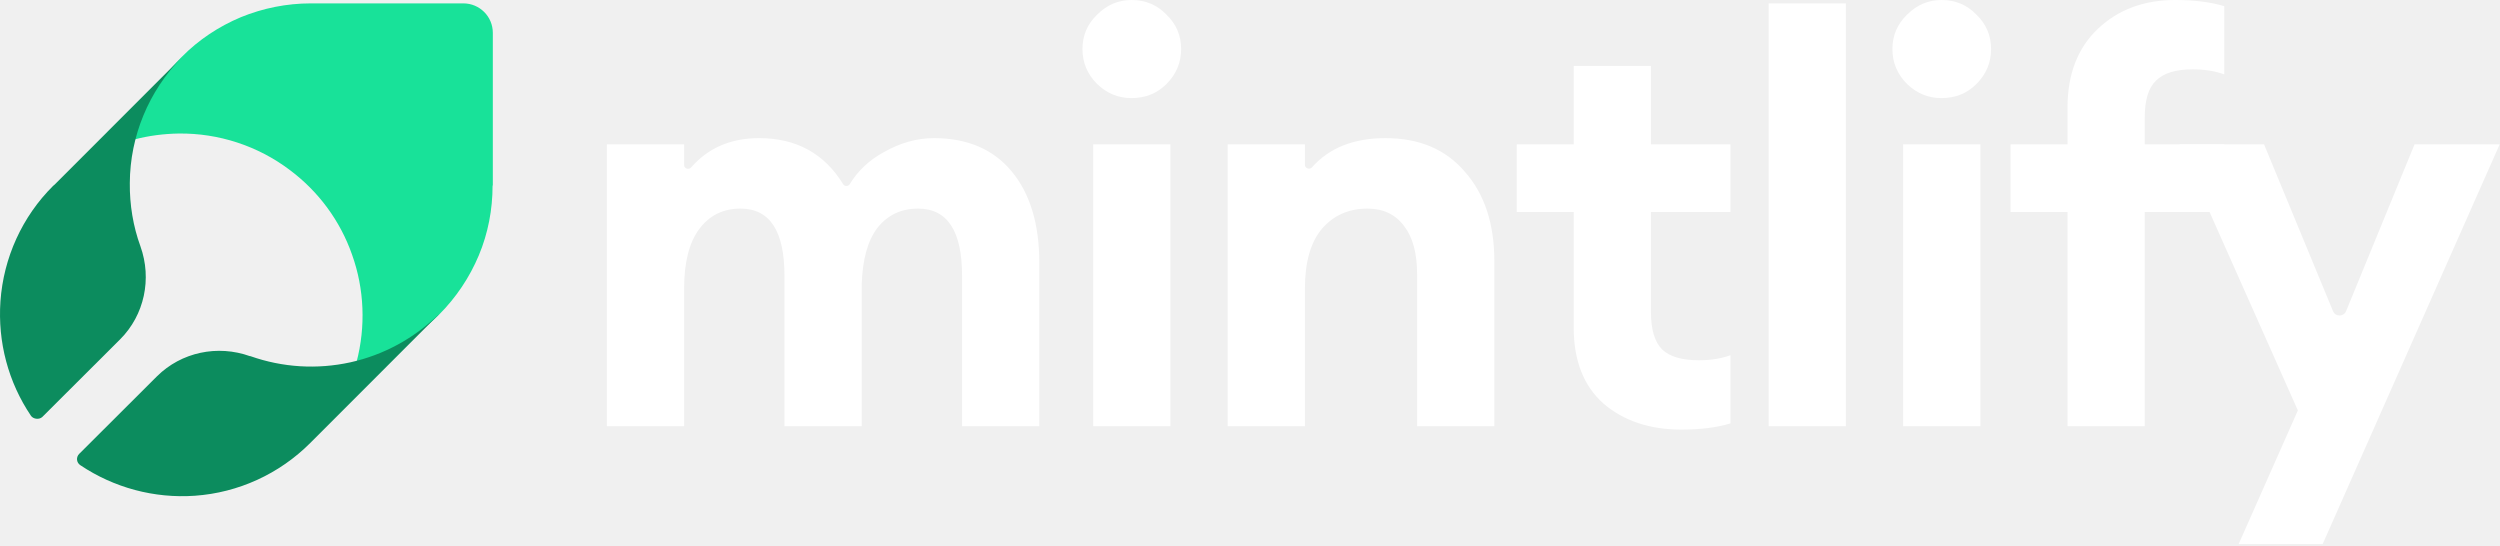
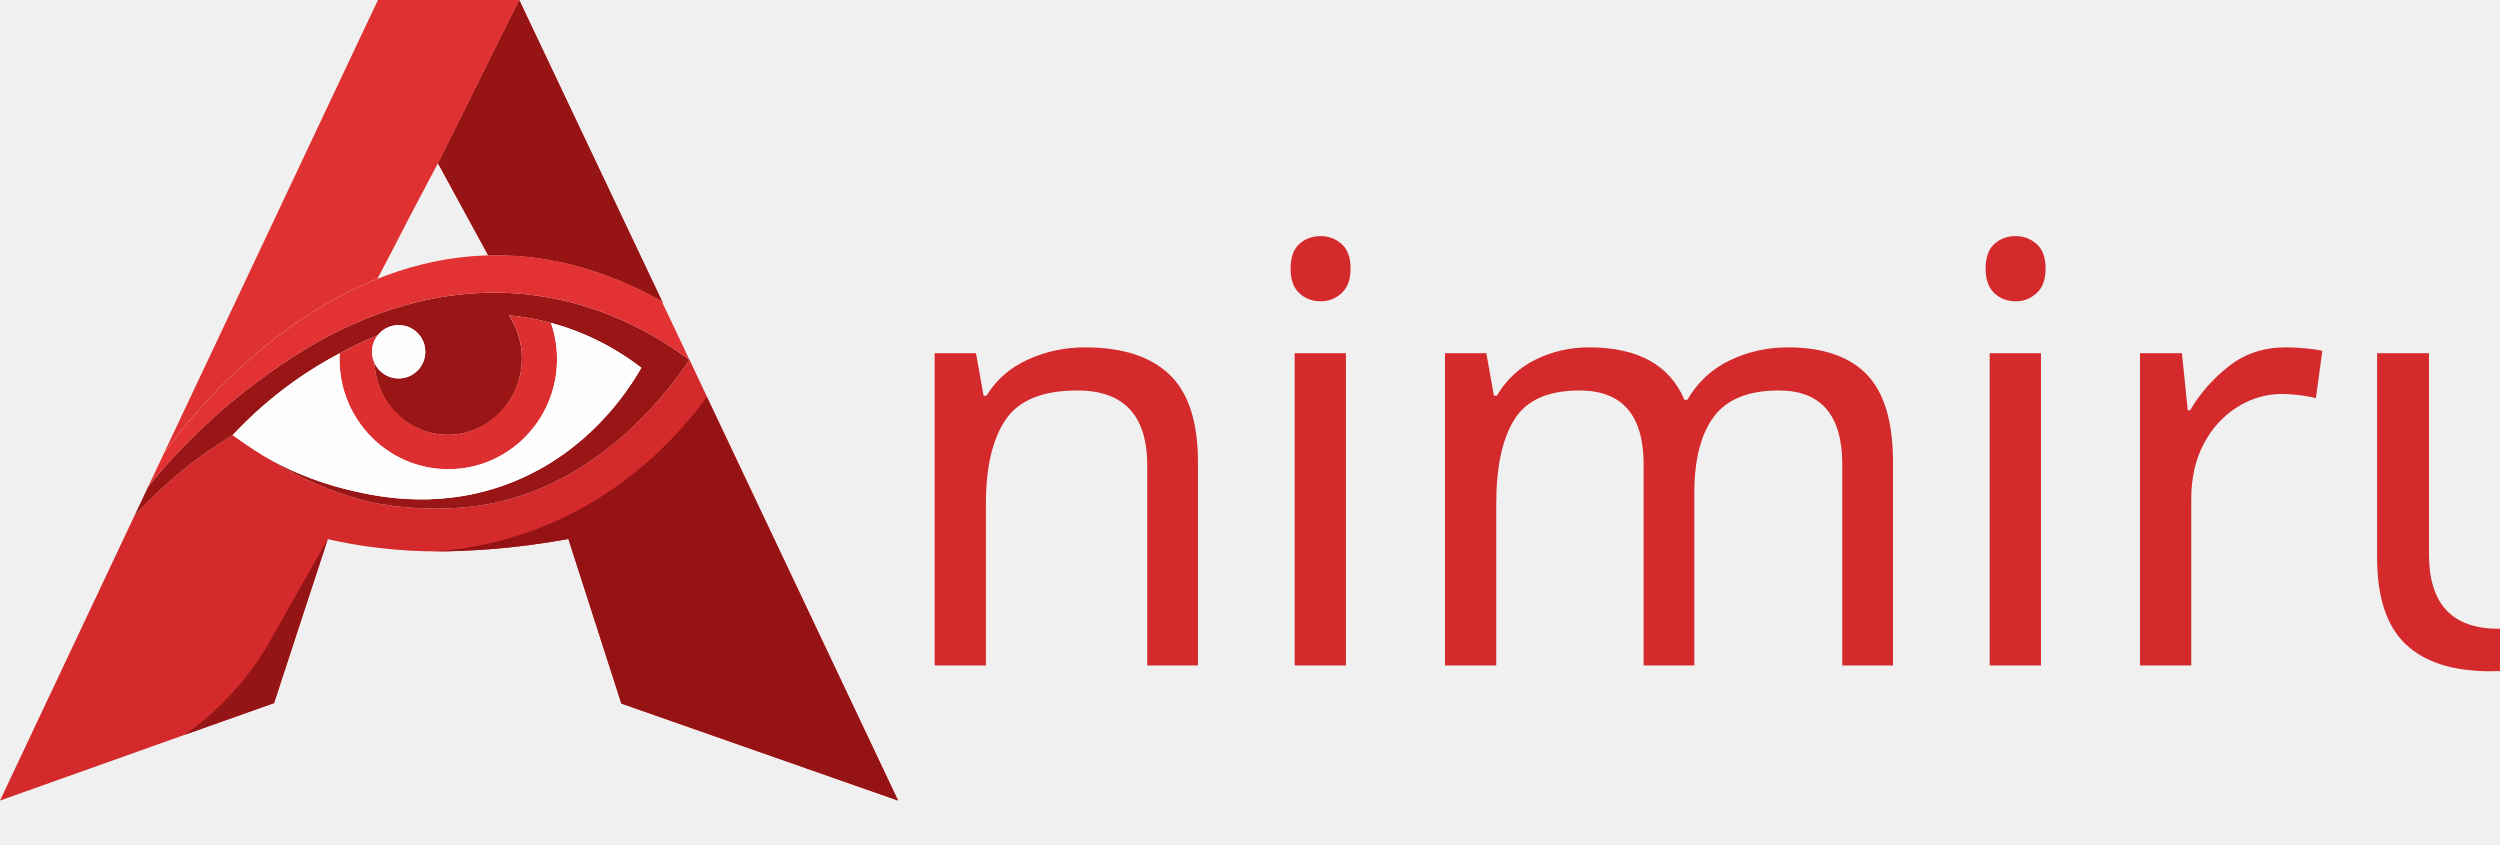
- <svg xmlns="http://www.w3.org/2000/svg" width="1682" height="367" viewBox="0 0 1682 367" fill="none">
-   <path d="M1562.69 366.037H1506.17L1546 276.14L1466.34 97.105H1523.24L1569.66 209.337C1571.28 213.26 1576.84 213.253 1578.45 209.325L1624.52 97.105H1681.79L1562.69 366.037Z" fill="white" />
-   <path d="M1391.02 286.761V142.622H1352.71V97.104H1391.02V72.449C1391.02 49.943 1397.85 32.242 1411.5 19.345C1425.16 6.448 1442.48 0 1463.47 0C1476.37 0 1487.37 1.391 1496.47 4.172V50.069C1490.4 47.793 1483.32 46.656 1475.23 46.656C1463.85 46.656 1455.63 49.184 1450.57 54.242C1445.51 59.046 1442.99 67.265 1442.99 78.897V97.104H1496.47V142.622H1442.99V286.761H1391.02Z" fill="white" />
-   <path d="M1306.22 66.001C1297.37 66.001 1289.66 62.84 1283.08 56.518C1276.51 49.943 1273.22 42.104 1273.22 33C1273.22 23.897 1276.51 16.184 1283.08 9.862C1289.66 3.287 1297.37 0 1306.22 0C1315.58 0 1323.42 3.287 1329.74 9.862C1336.31 16.184 1339.6 23.897 1339.6 33C1339.6 42.104 1336.31 49.943 1329.74 56.518C1323.42 62.84 1315.58 66.001 1306.22 66.001ZM1280.43 286.761V97.104H1332.39V286.761H1280.43Z" fill="white" />
-   <path d="M1189.94 286.761V2.276H1241.91V286.761H1189.94Z" fill="white" />
-   <path d="M1131.24 289.037C1110 289.037 1092.55 283.221 1078.89 271.588C1065.49 259.703 1058.79 242.634 1058.79 220.381V142.622H1020.48V97.104H1058.79V44.38H1110.76V97.104H1164.24V142.622H1110.76V210.14C1110.76 221.772 1113.29 230.117 1118.34 235.174C1123.4 239.979 1131.62 242.381 1143 242.381C1151.09 242.381 1158.17 241.243 1164.24 238.967V284.864C1155.14 287.646 1144.14 289.037 1131.24 289.037Z" fill="white" />
-   <path d="M825.979 286.761V97.104H877.945V110.967C877.945 113.311 881.135 114.347 882.688 112.591C894.273 99.485 910.773 92.932 932.187 92.932C954.946 92.932 972.774 100.518 985.67 115.69C998.82 130.61 1005.39 150.587 1005.39 175.622V286.761H953.429V184.346C953.429 170.438 950.521 159.691 944.704 152.104C938.888 144.265 930.67 140.346 920.049 140.346C907.405 140.346 897.164 144.898 889.325 154.001C881.738 163.105 877.945 176.507 877.945 194.208V286.761H825.979Z" fill="white" />
-   <path d="M761.286 66.001C752.436 66.001 744.723 62.84 738.148 56.518C731.574 49.943 728.286 42.104 728.286 33C728.286 23.897 731.574 16.184 738.148 9.862C744.723 3.287 752.436 0 761.286 0C770.643 0 778.482 3.287 784.804 9.862C791.379 16.184 794.666 23.897 794.666 33C794.666 42.104 791.379 49.943 784.804 56.518C778.482 62.84 770.643 66.001 761.286 66.001ZM735.493 286.761V97.104H787.459V286.761H735.493Z" fill="white" />
-   <path d="M647.273 286.761V185.484C647.273 155.392 637.411 140.346 617.686 140.346C606.307 140.346 597.204 144.645 590.376 153.242C583.801 161.84 580.261 174.61 579.755 191.553V286.761H527.789V185.484C527.789 155.392 517.927 140.346 498.203 140.346C486.571 140.346 477.341 144.898 470.513 154.001C463.685 163.105 460.272 176.507 460.272 194.208V286.761H408.306V97.104H460.272V111.103C460.272 113.435 463.407 114.462 464.939 112.704C476.419 99.522 491.68 92.932 510.72 92.932C535.742 92.932 554.588 103.262 567.259 123.923C568.258 125.553 570.718 125.527 571.712 123.894C577.189 114.891 584.802 107.731 594.548 102.414C605.675 96.093 616.928 92.932 628.307 92.932C650.813 92.932 668.261 100.391 680.652 115.311C693.043 130.231 699.239 150.714 699.239 176.76V286.761H647.273Z" fill="white" />
-   <path d="M331.569 124.833V22.09C331.569 11.065 322.625 2.276 311.764 2.276H209.069C192.938 2.276 176.967 5.472 162.113 11.544C147.26 17.775 133.685 26.724 122.345 38.228L121.546 39.027C106.533 54.207 95.833 73.062 90.402 93.834C100.145 91.277 110.206 89.999 120.268 89.839C147.1 89.52 173.453 98.148 194.855 114.287C214.18 128.668 228.873 148.481 236.859 171.331C245.164 194.5 246.122 219.746 239.893 243.554C260.496 238.122 279.503 227.416 294.675 212.396L295.474 211.597C306.813 200.252 315.917 186.67 322.145 171.81C328.374 156.95 331.409 140.971 331.409 124.833H331.569Z" fill="#18E299" />
-   <path d="M87.337 123.098C87.496 91.579 100.066 61.334 122.182 38.73L36.739 124.212C36.421 124.531 36.102 124.69 35.784 125.008C14.941 145.702 2.371 173.4 0.303 202.69C-1.607 230.07 5.553 257.131 20.828 279.736C22.285 281.892 26.238 282.601 28.466 280.532L80.813 228.319C97.202 211.923 102.293 187.568 94.497 165.759C89.564 152.229 87.178 137.743 87.337 123.098Z" fill="#0C8C5E" />
-   <path d="M294.976 211.605C278.587 227.683 258.062 238.826 235.786 243.761C213.351 248.695 190.121 247.263 168.482 239.622C168.482 239.622 168.323 239.622 168.164 239.622C146.365 231.822 122.022 236.916 105.633 253.153L53.285 305.365C51.057 307.594 51.376 311.255 54.081 313.006C76.674 328.129 103.724 335.451 131.091 333.541C160.368 331.472 187.894 318.896 208.737 298.043L209.533 297.247L294.976 211.765V211.605Z" fill="#0C8C5E" />
+ <svg xmlns="http://www.w3.org/2000/svg" id="Calque_1" data-name="Calque 1" viewBox="0 0 1287.38 434.66">
+   <defs>
+     <style>
+       .cls-1 {
+         font-family: FranklinGothic-Medium, 'Franklin Gothic Medium';
+         font-size: 300px;
+         font-weight: 500;
+       }
+ 
+       .cls-1, .cls-2 {
+         fill: #d42a2c;
+       }
+ 
+       .cls-3 {
+         fill: #951415;
+       }
+ 
+       .cls-4 {
+         fill: none;
+       }
+ 
+       .cls-5 {
+         fill: #9a1516;
+       }
+ 
+       .cls-6 {
+         fill: #961315;
+       }
+ 
+       .cls-7 {
+         fill: #e23234;
+       }
+ 
+       .cls-8 {
+         fill: #971415;
+       }
+ 
+       .cls-9 {
+         fill: #fefefe;
+       }
+ 
+       .cls-10 {
+         fill: #df3131;
+       }
+ 
+       .cls-11 {
+         fill: #de2f30;
+       }
+     </style>
+   </defs>
+   <path class="cls-2" d="M194.52,172.65h.02v-.03s-.02.02-.02.03ZM194.52,172.65h.02v-.03s-.02.02-.02.03ZM194.52,172.65h.02v-.03s-.02.02-.02.03ZM194.52,172.65h.02v-.03s-.02.02-.02.03ZM251.24,131.5s.02.02.02.03c.05-.02.11-.02.16-.03-.05-.02-.11-.02-.18,0ZM267.36,0c-13.95,28.02-27.89,56.03-41.84,84.04,8.64,15.81,17.27,31.64,25.89,47.47,27.47-.74,57.47,5.78,89.32,23.57L267.36,0ZM194.52,172.65h.02v-.03s-.02.02-.02.03ZM194.52,172.65h.02v-.03s-.02.02-.02.03ZM194.52,172.65h.02v-.03s-.02.02-.02.03ZM194.52,172.65h.02v-.03s-.02.02-.02.03ZM194.52,172.65h.02v-.03s-.02.02-.02.03ZM355.01,185.22c-5.17,8-41.07,61.84-101.24,73.92-32.8,6.58-63.3-.64-63.3-.64-15.53-3.68-29.07-9.9-32.51-11.52-9.22-4.34-16.83-8.94-21.56-11.87-.33-.2-.62-.38-.92-.56-6.42-3.96-11.72-7.63-15.68-10.49-8.28,5.01-17.56,11.34-27.19,19.28-9.28,7.64-17.01,15.26-23.37,22.21L0,412.25l95.35-33.95,45.78-16.25,27.65-84.4c7.76,1.75,16.35,3.31,25.7,4.44,11.11,1.34,21.38,1.85,30.58,1.88.82-.02,1.64-.02,2.46-.03.62,0,1.26-.02,1.9-.03h.59c1.15-.03,2.31-.07,3.49-.1,1.54-.05,3.08-.1,4.65-.16,1.39-.07,2.82-.13,4.24-.2,1.37-.08,2.78-.15,4.19-.25,1.65-.1,3.34-.21,5.04-.34,1.78-.15,3.55-.28,5.29-.44,1.36-.11,2.73-.25,4.12-.39,1.7-.16,3.4-.34,5.07-.54.16-.02.33-.03.49-.07.93-.1,1.87-.2,2.78-.33,4.11-.49,8.12-1.05,12-1.65,1.05-.16,2.1-.33,3.13-.49.23-.03.44-.07.67-.1.05-.02.11-.02.18-.03.16-.03.34-.05.51-.08.11-.02.25-.05.36-.07.93-.16,1.85-.31,2.78-.47,1.24-.21,2.49-.43,3.7-.65l27.29,84.76,142.49,49.96-107.44-227.03ZM194.54,172.62s-.02.02-.02.03h.02v-.03ZM194.52,172.65h.02v-.03s-.02.02-.02.03ZM194.52,172.65h.02v-.03s-.02.02-.02.03ZM194.52,172.65h.02v-.03s-.02.02-.02.03ZM194.52,172.65h.02v-.03s-.02.02-.02.03ZM194.52,172.65h.02v-.03s-.02.02-.02.03ZM194.52,172.65h.02v-.03s-.02.02-.02.03Z" />
+   <path class="cls-4" d="M194.54,172.62v.03h-.02s0-.03.02-.03Z" />
+   <path class="cls-4" d="M194.52,172.65h.02v-.03s-.02.02-.02.03Z" />
+   <path class="cls-4" d="M119.82,224.07c3.96,2.86,9.26,6.53,15.68,10.49-6.33-3.72-11.56-7.38-15.68-10.49Z" />
+   <path class="cls-4" d="M251.42,131.5s-.11.02-.16.03t-.02-.03c.07-.02.13-.02.18,0Z" />
+   <path class="cls-4" d="M75.52,251.71c-2.29,4.86-4.6,9.71-6.91,14.55.21-.23.43-.46.64-.7l6.89-14.6c-.21.25-.43.51-.62.75ZM194.52,172.65h.02v-.03s-.02.02-.02.03ZM194.52,172.65h.02v-.03s-.02.02-.02.03Z" />
+   <path class="cls-6" d="M363.98,204.52c32.83,69.24,65.66,138.48,98.48,207.72-47.5-16.65-95-33.3-142.5-49.95l-27.28-84.75c-12.56,2.31-26.39,4.21-41.35,5.33-9.19.69-17.97,1.03-26.3,1.09,14.21-1.16,31.81-4.18,50.91-11.4,47.43-17.92,75.49-50.93,88.03-68.05Z" />
+   <path class="cls-3" d="M141.12,362.05l27.64-84.39c-10.62,18.74-21.24,37.47-31.86,56.21-4.37,7.09-10.33,15.46-18.34,24.06-8.2,8.8-16.33,15.46-23.22,20.37,15.26-5.42,30.51-10.83,45.77-16.25Z" />
+   <path class="cls-4" d="M251.42,131.5s-.11.02-.16.03t-.02-.03c.07-.02.13-.02.18,0Z" />
+   <path class="cls-8" d="M341.43,156.06c-.07.02-.11.05-.18.07l-.51-1.05c-31.85-17.79-61.86-24.31-89.32-23.57-8.63-15.83-17.25-31.66-25.89-47.47,13.95-28.01,27.89-56.01,41.84-84.04,24.68,52.02,49.37,104.04,74.07,156.06Z" />
+   <path class="cls-5" d="M355.01,185.22c-5.17,8-41.07,61.84-101.24,73.92-32.8,6.58-63.3-.64-63.3-.64-15.53-3.68-29.07-9.9-32.51-11.52-9.22-4.34-16.83-8.94-21.56-11.87,10.79,6.24,24.63,12.59,41.36,16.73,14.13,3.49,44.93,10.69,80.29-1.41,44.19-15.14,66.1-50.35,72.2-61.04-6.63-5.12-16.47-11.75-29.43-17.25h-.02c-5.19-2.19-10.88-4.22-17.09-5.88-5.34-1.44-10.48-2.46-15.35-3.14h-.02c-2.14-.31-4.24-.56-6.27-.75,4.21,6.33,6.68,13.98,6.68,22.23,0,21.7-17.02,39.28-38.01,39.28s-36.85-16.38-37.96-37.04c2.16,4.75,6.94,8.04,12.49,8.04,7.58,0,13.73-6.15,13.73-13.73,0-6.47-4.47-11.88-10.49-13.34-1.03-.26-2.13-.39-3.24-.39-4.35,0-8.23,2.03-10.75,5.21-.02,0-.02.02-.02.03-7.71,3.13-14.16,6.45-19.61,9.3h-.02c-13.83,7.25-34.49,20.12-55.08,42.12-8.28,5.01-17.56,11.34-27.19,19.28-9.28,7.64-17.01,15.26-23.37,22.21l6.89-14.6.07-.15c4.7-6.07,26.93-33.54,61.38-57.94.47-.36.97-.7,1.46-1.05.47-.34.93-.67,1.41-1,.43-.31.85-.61,1.28-.88.51-.36,1.01-.7,1.52-1.05.33-.23.65-.44.98-.67,7.01-4.81,18.25-12.18,32.82-19.12,7.4-3.52,15.66-6.94,24.67-9.85,14.37-4.63,30.63-8,48.3-8.5,3.83-.1,7.73-.08,11.7.11,3.01.13,6.06.36,9.13.67,1.93.2,3.85.44,5.73.7,16.19,2.28,30.64,6.84,43.2,12.39,14.24,6.27,26.06,13.8,35.22,20.59Z" />
+   <path class="cls-11" d="M286.86,184.96c0,31.3-25.08,56.67-56.01,56.67s-56.01-25.37-56.01-56.67c0-1.01.03-2.01.07-3.01h.02c5.45-2.85,11.9-6.17,19.61-9.3-1.87,2.34-2.96,5.29-2.96,8.5,0,2.03.44,3.96,1.24,5.7,1.11,20.66,17.68,37.04,37.96,37.04s38.01-17.58,38.01-39.28c0-8.25-2.47-15.89-6.68-22.23,2.03.2,4.12.44,6.27.75h.02c4.88.69,10.02,1.7,15.35,3.14,1.29,3.7,2.19,7.58,2.7,11.59.28,2.32.43,4.7.43,7.1Z" />
+   <path class="cls-9" d="M330.26,189.4c-6.11,10.69-28.01,45.9-72.2,61.04-35.36,12.1-66.16,4.89-80.29,1.41-16.73-4.14-30.58-10.49-41.36-16.73-.33-.2-.62-.38-.92-.56-6.42-3.96-11.72-7.63-15.68-10.49,20.59-22,41.25-34.86,55.08-42.12-.03,1-.07,2-.07,3.01,0,31.3,25.08,56.67,56.01,56.67s56.01-25.37,56.01-56.67c0-2.41-.15-4.78-.43-7.1-.51-4.01-1.41-7.89-2.7-11.59,6.2,1.65,11.9,3.68,17.09,5.88h.02c12.96,5.5,22.8,12.13,29.43,17.25Z" />
+   <path class="cls-10" d="M267.36,0c-13.95,28.02-27.89,56.03-41.84,84.04-5.01,9.48-10.02,18.97-15.03,28.46,0,0-.26.51-.36.7-2.46,4.78-5.07,9.89-7.87,15.29-.39.77-.8,1.56-1.21,2.32-1.34,2.57-2.68,5.16-4.04,7.73-.69,1.31-1.39,2.65-2.1,3.99-.18.34-.34.69-.52,1.03,0,0-.13.05-.41.16-.65.26-1.31.52-1.95.79-.23.1-.47.2-.75.31-64.72,27.17-105.33,86.42-106.95,88.8L194.62,0h72.74Z" />
+   <path class="cls-4" d="M225.52,84.04c8.64,15.81,17.27,31.64,25.89,47.47-.05-.02-.11-.02-.18,0h-.21c-.46.02-.92.03-1.39.05-17.92.67-34.77,4.44-50.32,10.13-.02,0-.03.02-.05.02-.11.05-.28.11-.49.2-.39.15-.74.29-1.06.41-.16.07-.36.13-.59.23-1.08.41-1.88.7-2.73,1.03" />
+   <path class="cls-4" d="M225.52,84.04c-5.01,9.48-10.02,18.97-15.03,28.46,5.01-9.56,10.02-19.05,15.03-28.46Z" />
+   <path class="cls-9" d="M219.02,181.15c0,7.58-6.15,13.73-13.73,13.73-5.55,0-10.33-3.29-12.49-8.04-.8-1.74-1.24-3.67-1.24-5.7,0-3.21,1.1-6.15,2.96-8.5h.02v-.03c2.52-3.18,6.4-5.21,10.75-5.21,1.11,0,2.21.13,3.24.39,6.02,1.46,10.49,6.87,10.49,13.34Z" />
+   <path class="cls-4" d="M84.28,233.71l-8.07,17.1c-.29.39-.52.69-.69.9l8.76-18.01Z" />
+   <path class="cls-4" d="M251.42,131.5s-.11.02-.16.03t-.02-.03c.07-.02.13-.02.18,0Z" />
+   <path class="cls-7" d="M355.01,185.22c-9.17-6.79-20.98-14.32-35.22-20.59-12.55-5.55-27.01-10.12-43.2-12.39-1.88-.26-3.8-.51-5.73-.7-3.08-.31-6.12-.54-9.13-.67-3.98-.2-7.87-.21-11.7-.11-17.68.49-33.93,3.86-48.3,8.5-9,2.91-17.27,6.33-24.67,9.85-14.57,6.94-25.81,14.31-32.82,19.12-.33.23-.65.44-.98.67-.51.34-1.01.69-1.52,1.05-.43.28-.85.57-1.28.88-.47.33-.93.65-1.41,1-.49.34-.98.69-1.46,1.05-34.46,24.41-56.68,51.87-61.38,57.94l8.07-17.1s.02-.03.05-.08c1.62-2.37,42.23-61.63,106.95-88.8.28-.11.52-.21.75-.31.93-.39,1.57-.65,1.95-.79.28-.11.41-.16.41-.16,1.55-.58,2.32-.87,2.73-1.03.13-.05.3-.12.59-.23.48-.18.68-.26,1.06-.41.21-.08.38-.15.49-.2.02,0,.03-.02.05-.02,15.55-5.7,32.39-9.46,50.32-10.13.47-.02.93-.03,1.39-.05h.21s.02.02.02.03c.05-.02.11-.02.16-.03,27.47-.74,57.47,5.78,89.32,23.57l.51,1.05v.02l13.77,29.09Z" />
+   <text class="cls-1" transform="translate(455.79 342.67)">
+     <tspan x="0" y="0">nimiru</tspan>
+   </text>
</svg>
